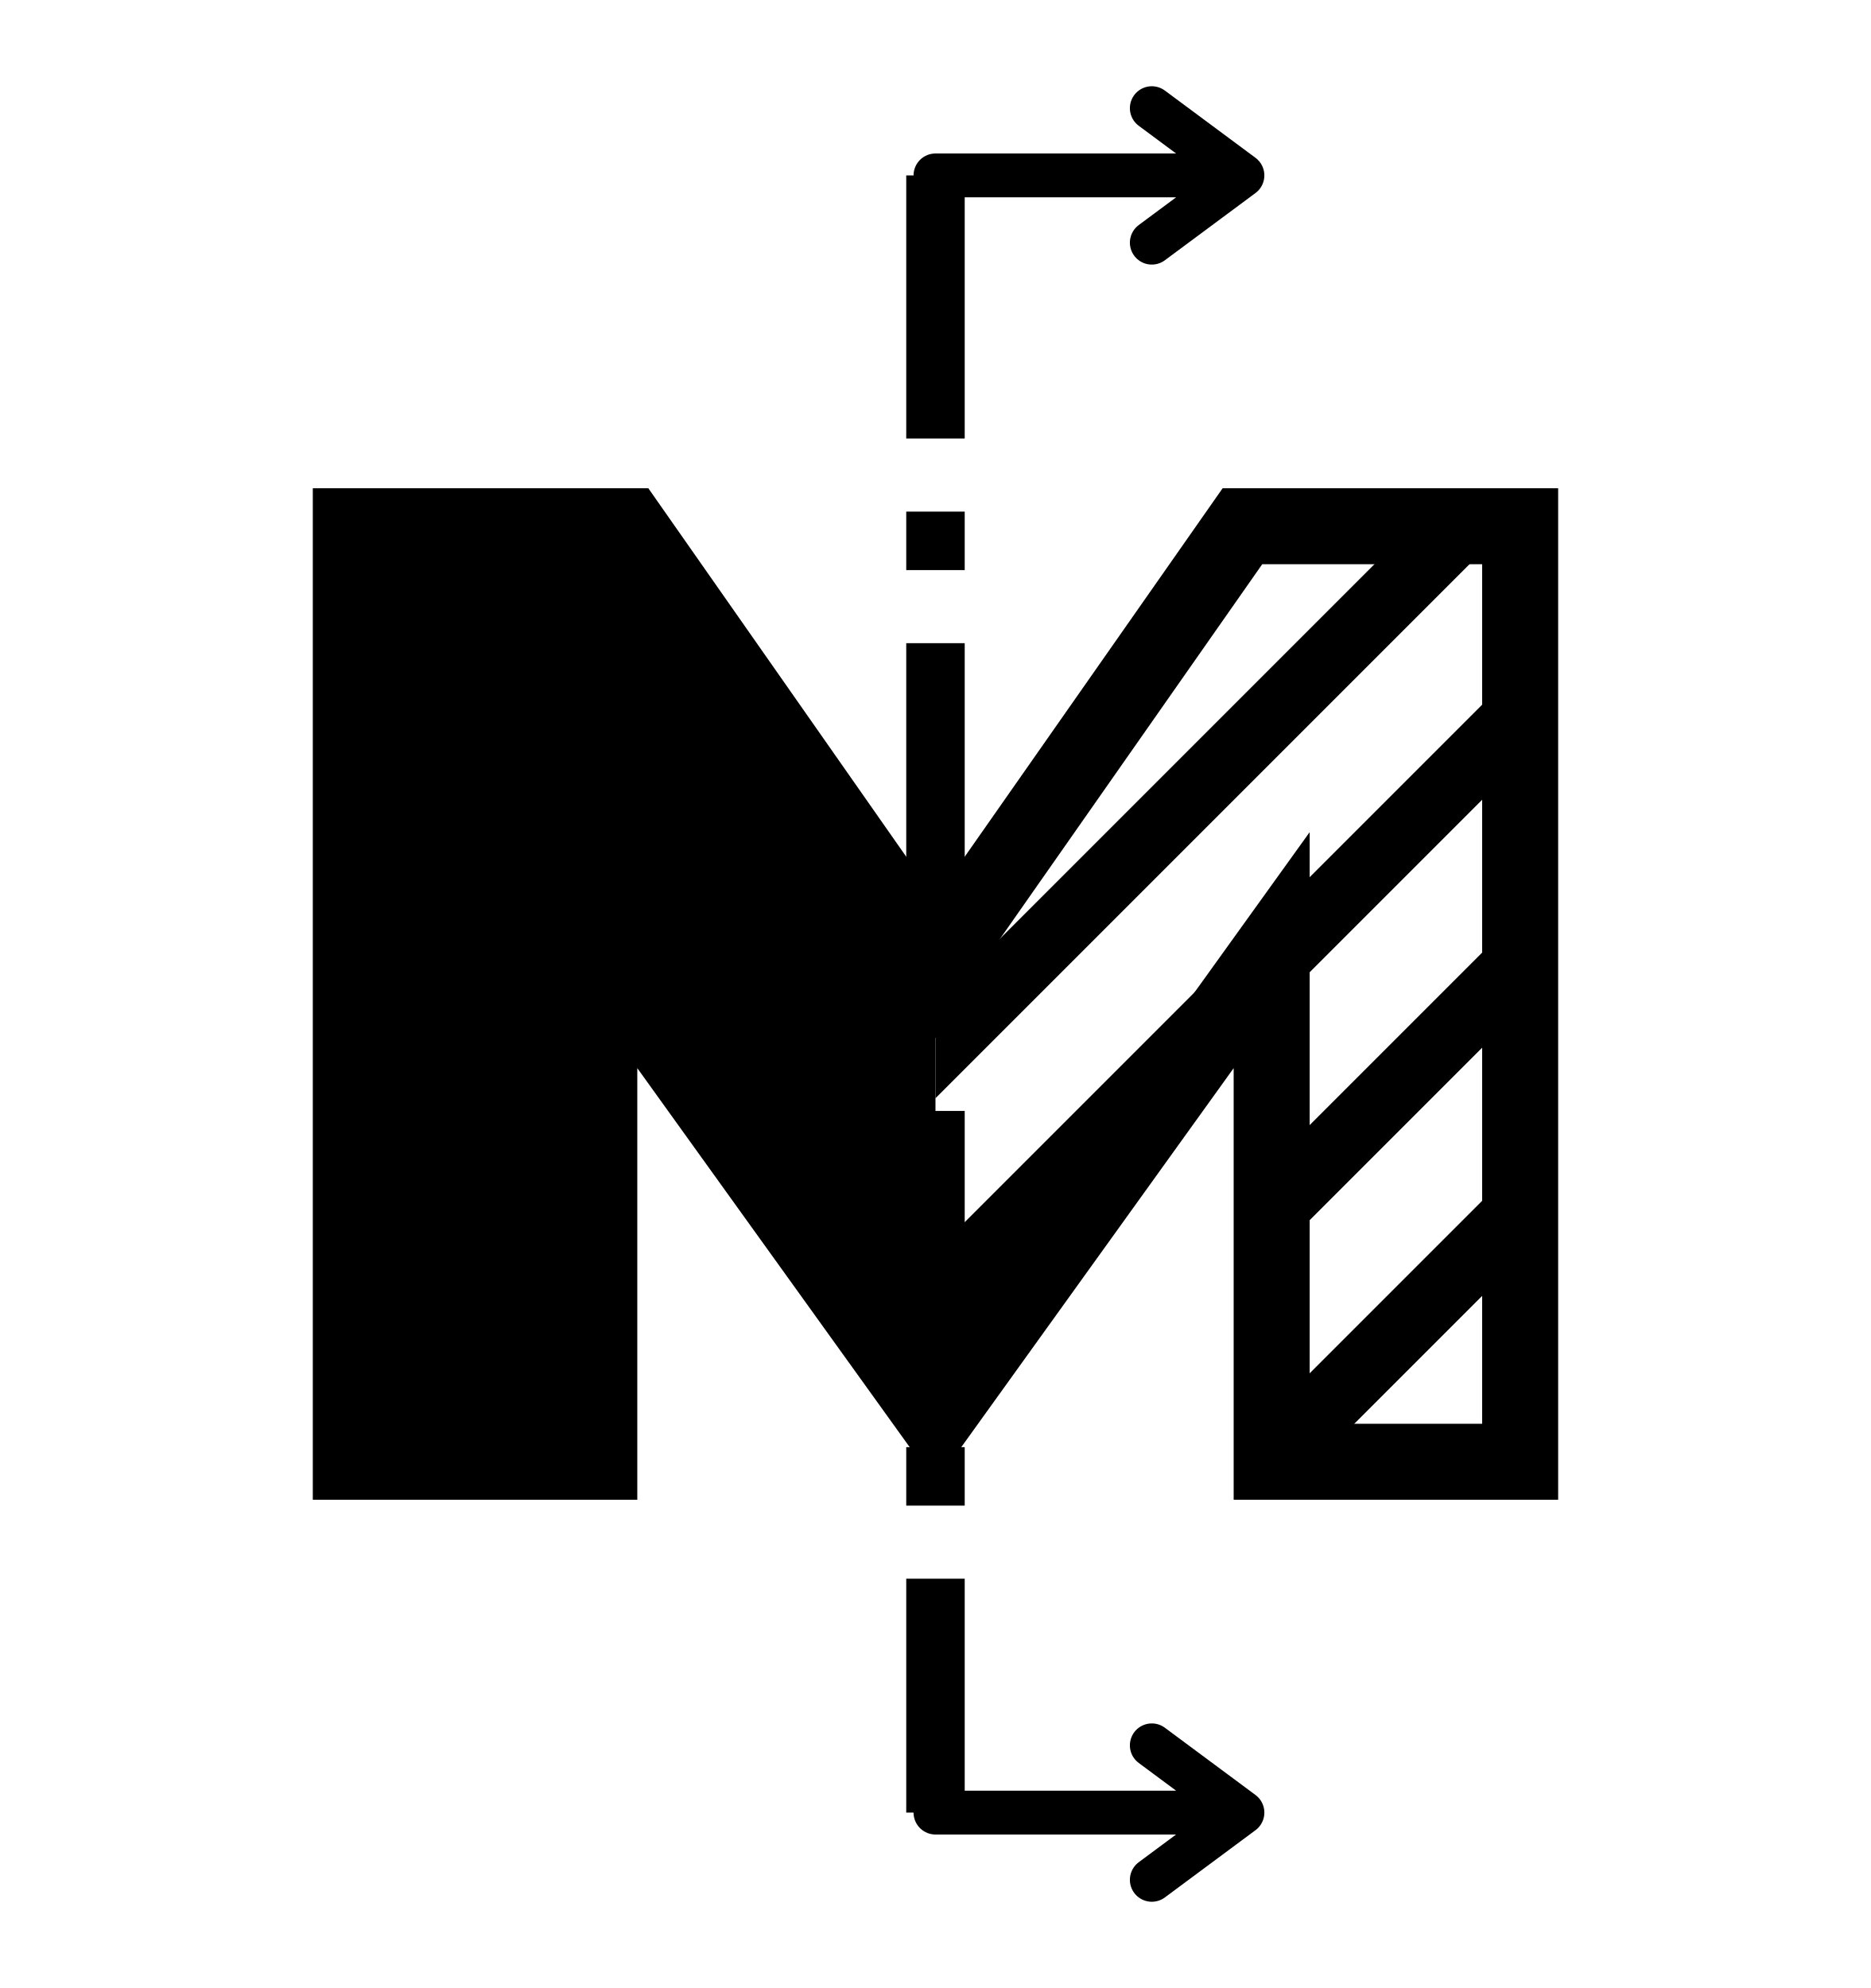
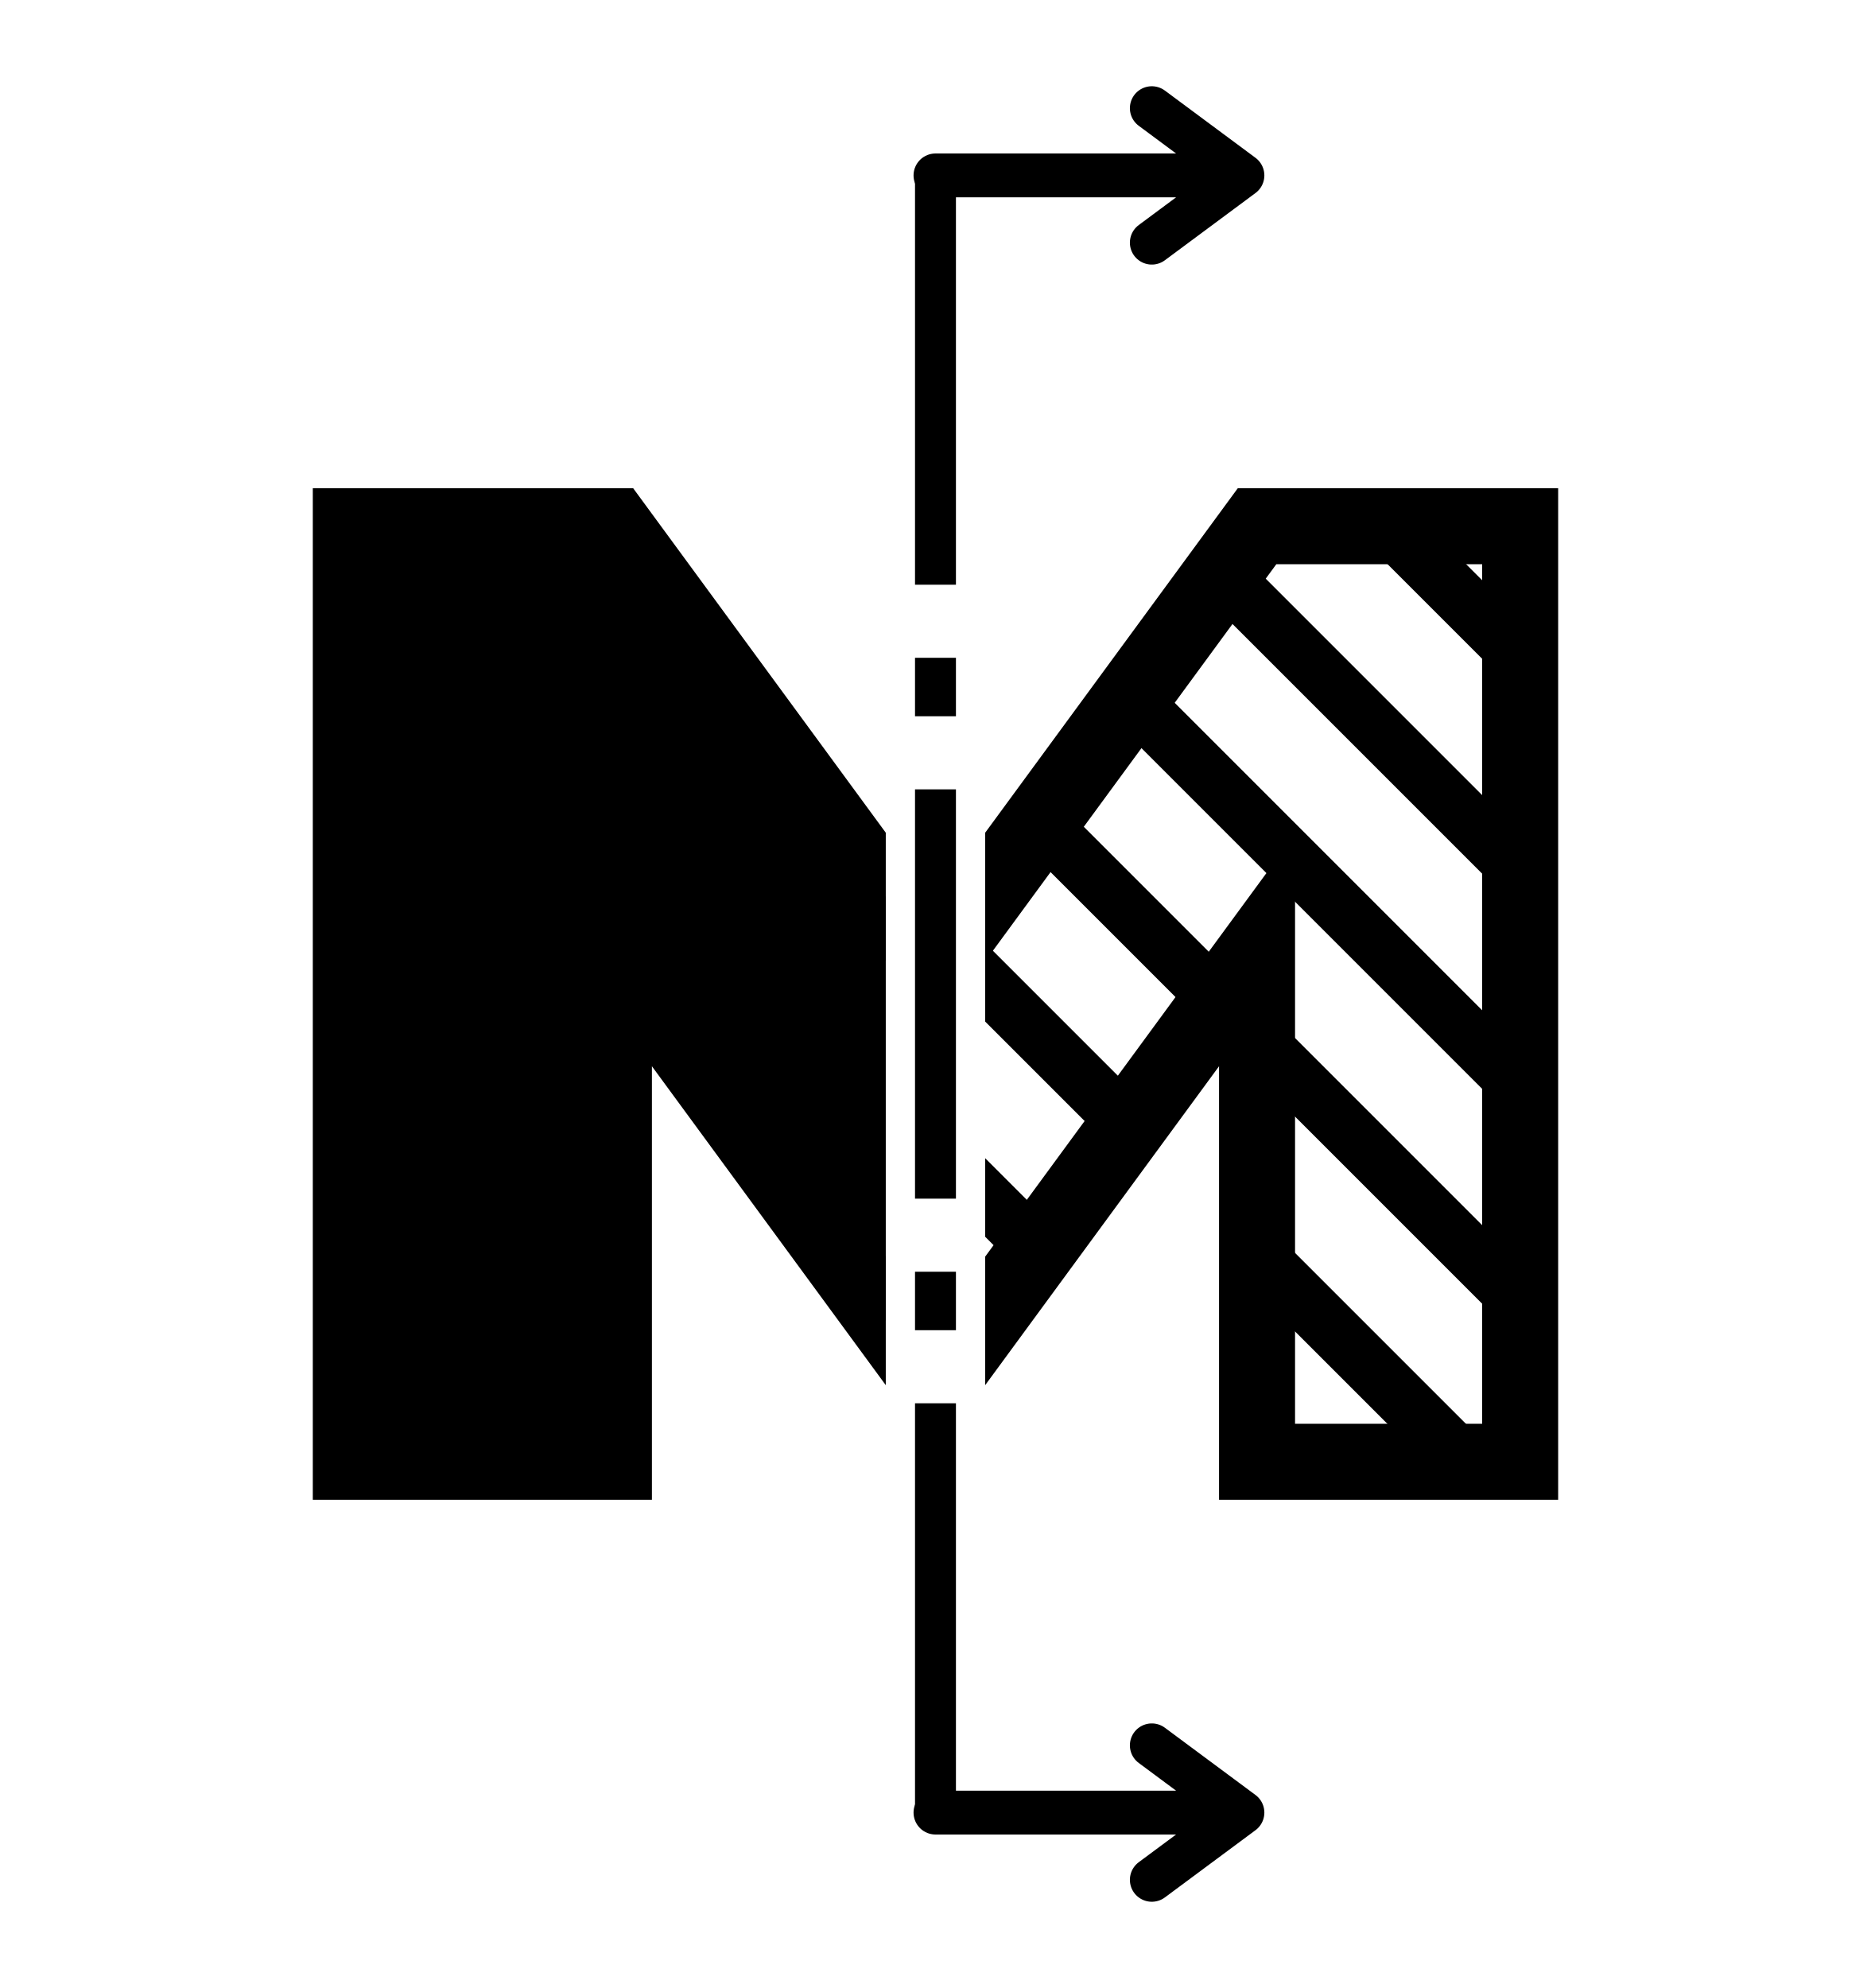
<svg xmlns="http://www.w3.org/2000/svg" viewBox="0 -2 64 68" width="64" height="68" role="img" aria-label="Marcus Lab mark with section arrows">
  <defs>
    <clipPath id="ml">
-       <rect x="0" y="0" width="32" height="64" />
+       <rect x="0" y="0" width="30.3" height="64" />
    </clipPath>
    <clipPath id="mr">
-       <rect x="32" y="0" width="32" height="64" />
+       <rect x="33.7" y="0" width="32" height="64" />
    </clipPath>
    <clipPath id="mo">
-       <polygon points="12,16 21.5,16 32,31 42.5,16 52,16 52,48 43.5,48 43.5,30.5 32,46.5 20.5,30.5 20.5,48 12,48" />
+       <polygon points="12,16 21,16 32,31 43,16 52,16 52,48 43,48 43,30.5 32,45.5 21,30.5 21,48 12,48" />
+     </clipPath>
+     <clipPath id="mb">
+       <rect x="0" y="0" width="30.3" height="64" />
+       <rect x="33.7" y="0" width="32" height="64" />
    </clipPath>
  </defs>
-   <polygon points="12,16 21.5,16 32,31 42.5,16 52,16 52,48 43.5,48 43.5,30.5 32,46.5 20.5,30.5 20.5,48 12,48" fill="#000000" clip-path="url(#ml)" />
+   <polygon points="12,16 21,16 32,31 43,16 52,16 52,48 43,48 43,30.5 32,45.5 21,30.5 21,48 12,48" fill="#000000" clip-path="url(#ml)" />
  <g clip-path="url(#mr)">
-     <g clip-path="url(#mo)" fill="none" stroke="#000000" stroke-width="2.3">
-       <path d="M-65.94 64 L-1.94 0" />
-       <path d="M-57.46 64 L6.54 0" />
-       <path d="M-48.97 64 L15.03 0" />
-       <path d="M-40.49 64 L23.51 0" />
-       <path d="M-32.00 64 L32.00 0" />
-       <path d="M-23.51 64 L40.49 0" />
-       <path d="M-15.03 64 L48.97 0" />
-       <path d="M-6.54 64 L57.46 0" />
-       <path d="M1.94 64 L65.94 0" />
-       <path d="M10.43 64 L74.43 0" />
-       <path d="M18.91 64 L82.91 0" />
-       <path d="M27.40 64 L91.40 0" />
-       <path d="M35.88 64 L99.88 0" />
-       <path d="M44.37 64 L108.37 0" />
-       <path d="M52.85 64 L116.85 0" />
-       <path d="M61.34 64 L125.34 0" />
+     <g clip-path="url(#mo)" fill="none" stroke="#000000" stroke-width="1.9">
+       <path d="M-64.09 0 L-0.09 64" />
+       <path d="M-56.74 0 L7.26 64" />
+       <path d="M-49.38 0 L14.62 64" />
+       <path d="M-42.03 0 L21.97 64" />
+       <path d="M-34.67 0 L29.33 64" />
+       <path d="M-27.32 0 L36.68 64" />
+       <path d="M-19.97 0 L44.03 64" />
+       <path d="M-12.61 0 L51.39 64" />
+       <path d="M-5.26 0 L58.74 64" />
+       <path d="M2.10 0 L66.10 64" />
+       <path d="M9.45 0 L73.45 64" />
+       <path d="M16.80 0 L80.80 64" />
+       <path d="M24.16 0 L88.16 64" />
+       <path d="M31.51 0 L95.51 64" />
+       <path d="M38.87 0 L102.87 64" />
+       <path d="M46.22 0 L110.22 64" />
+       <path d="M53.57 0 L117.57 64" />
+       <path d="M60.93 0 L124.93 64" />
    </g>
  </g>
-   <polygon points="12,16 21.5,16 32,31 42.5,16 52,16 52,48 43.5,48 43.5,30.5 32,46.5 20.5,30.5 20.5,48 12,48" fill="none" stroke="#000000" stroke-width="2.6" stroke-linejoin="miter" />
-   <path d="M32 4 V60" fill="none" stroke="#000000" stroke-width="2" stroke-dasharray="9 2.5 2 2.5" />
+   <g clip-path="url(#mb)">
+     <polygon points="12,16 21,16 32,31 43,16 52,16 52,48 43,48 43,30.5 32,45.5 21,30.5 21,48 12,48" fill="none" stroke="#000000" stroke-width="2.6" stroke-linejoin="miter" />
+   </g>
+   <path d="M32 4 V60" fill="none" stroke="#000000" stroke-width="1.4" stroke-dasharray="14 2.5 2 2.5" />
  <g fill="none" stroke="#000000" stroke-width="1.5" stroke-linecap="round" stroke-linejoin="round">
    <path d="M32 4 H42 M39.4 1.7 L42.5 4 L39.4 6.3" />
    <path d="M32 60 H42 M39.4 57.7 L42.5 60 L39.4 62.3" />
  </g>
</svg>
